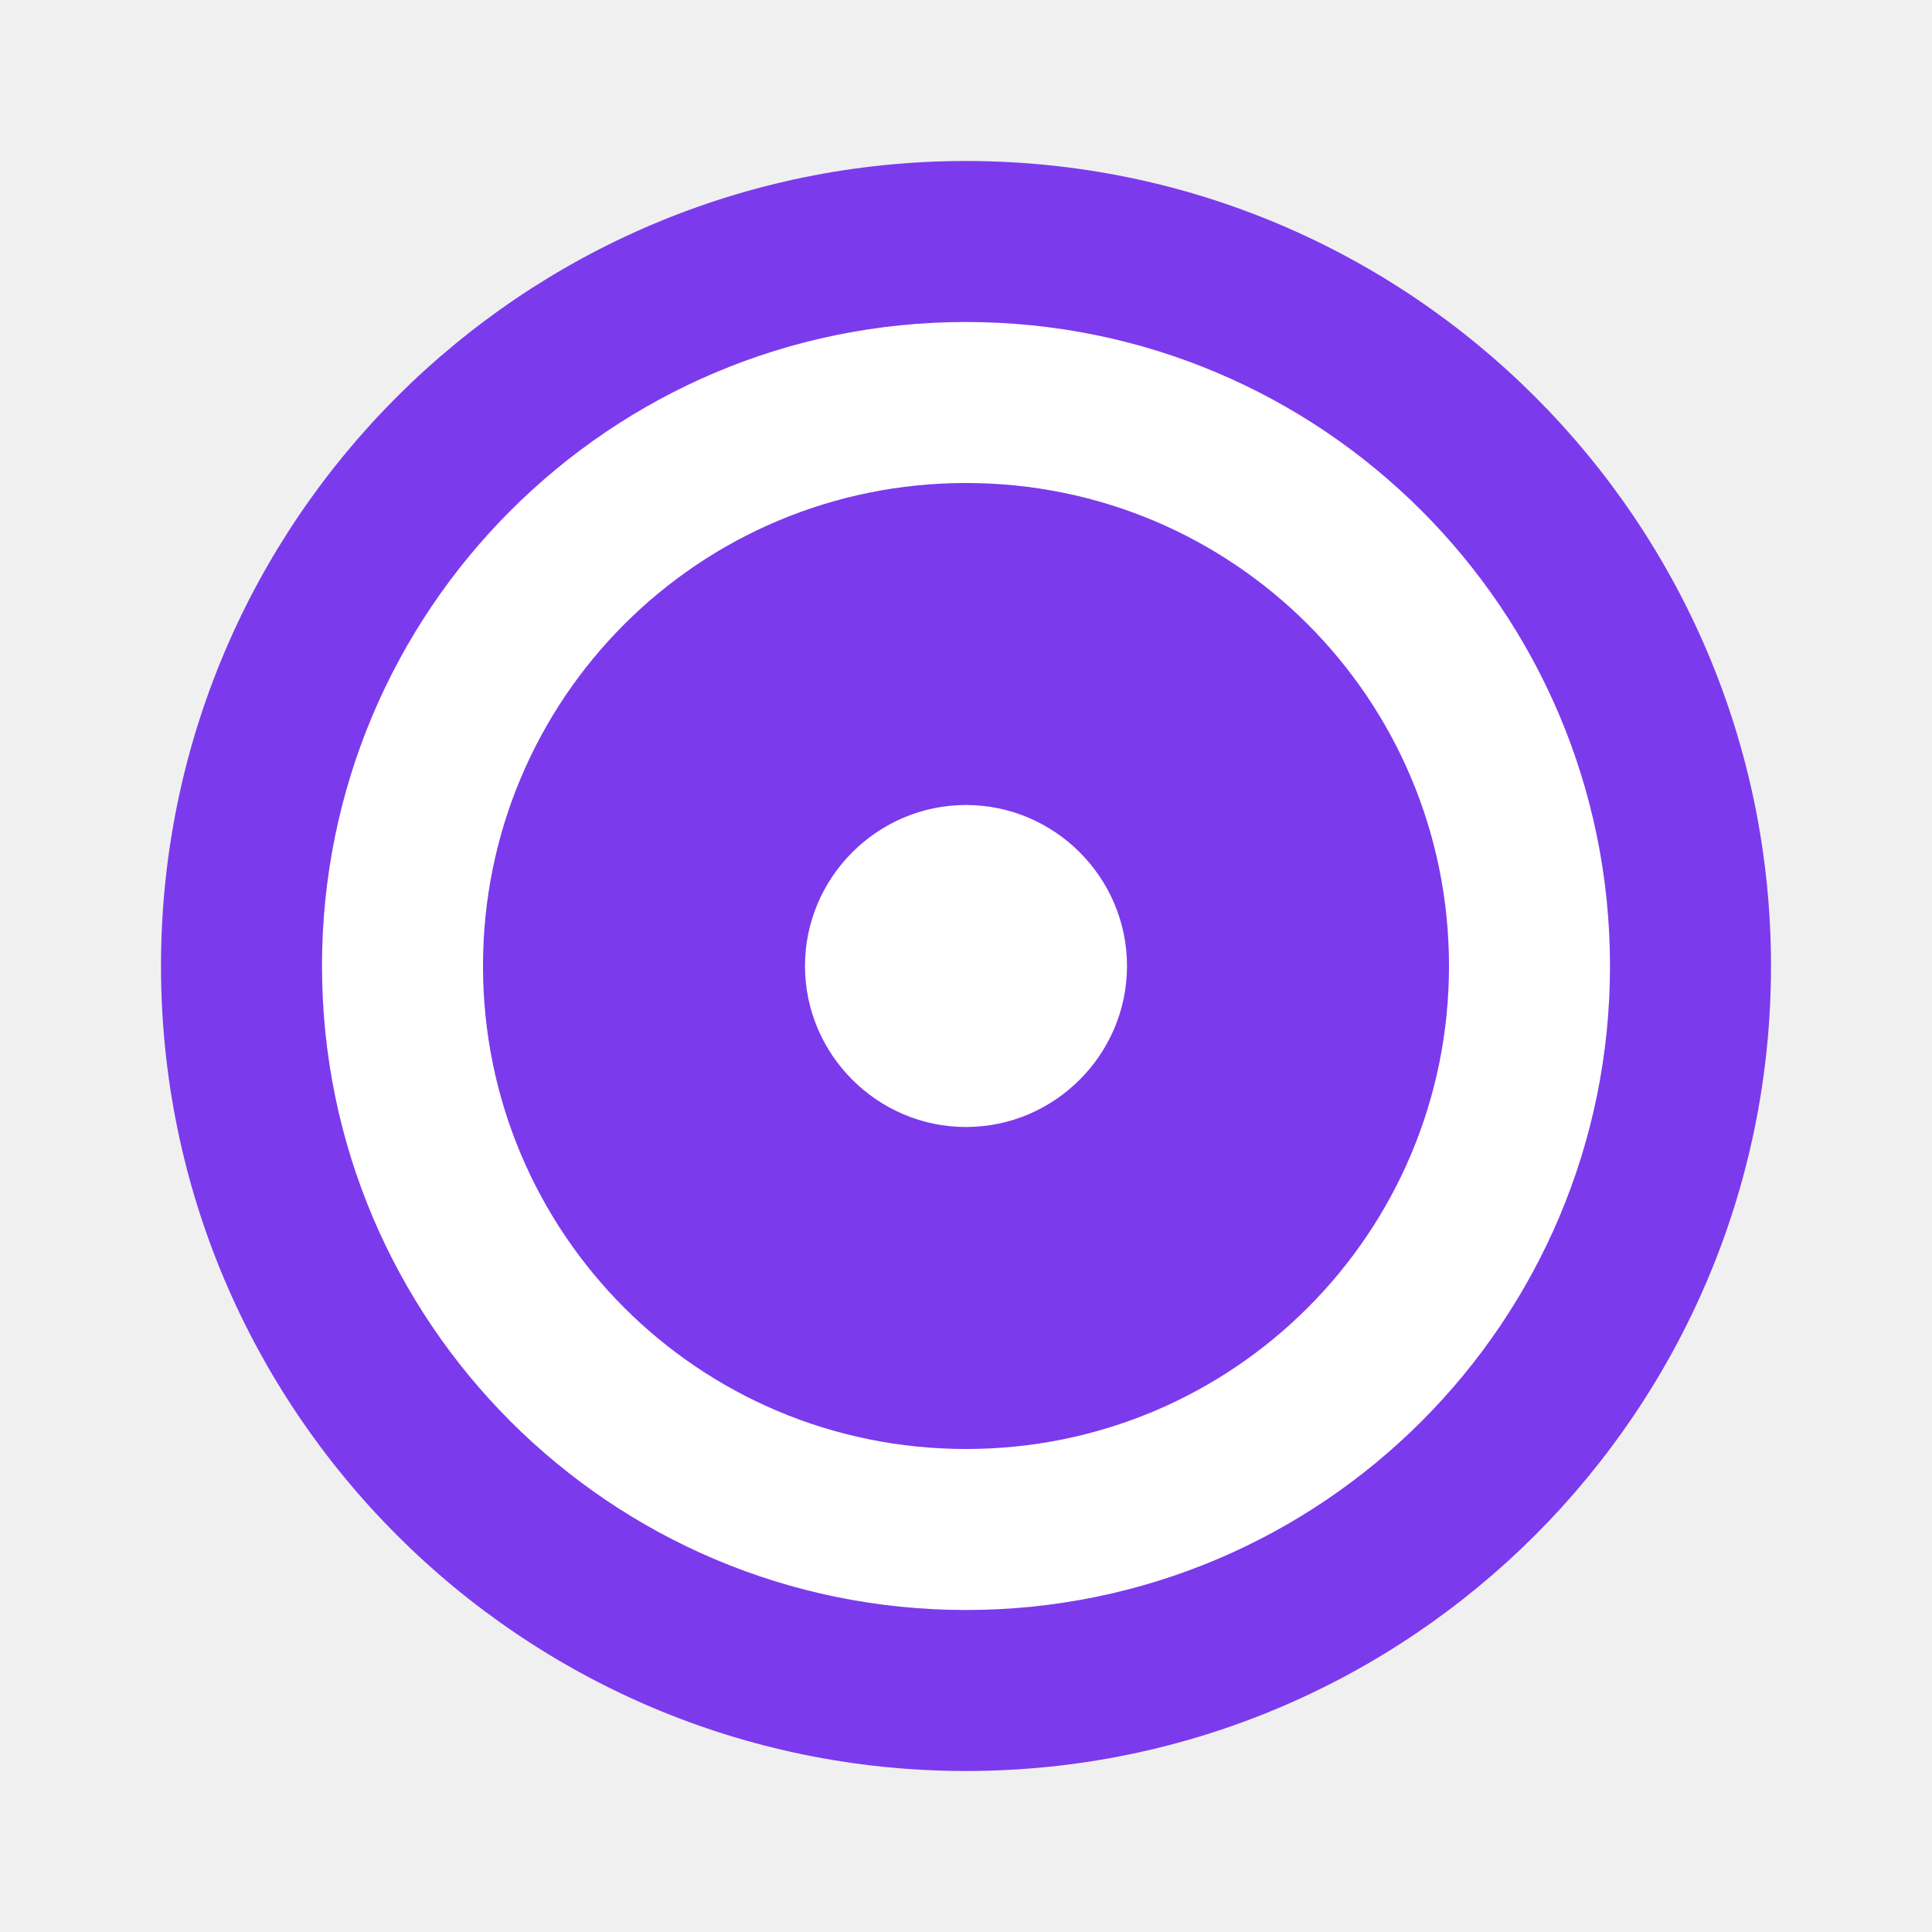
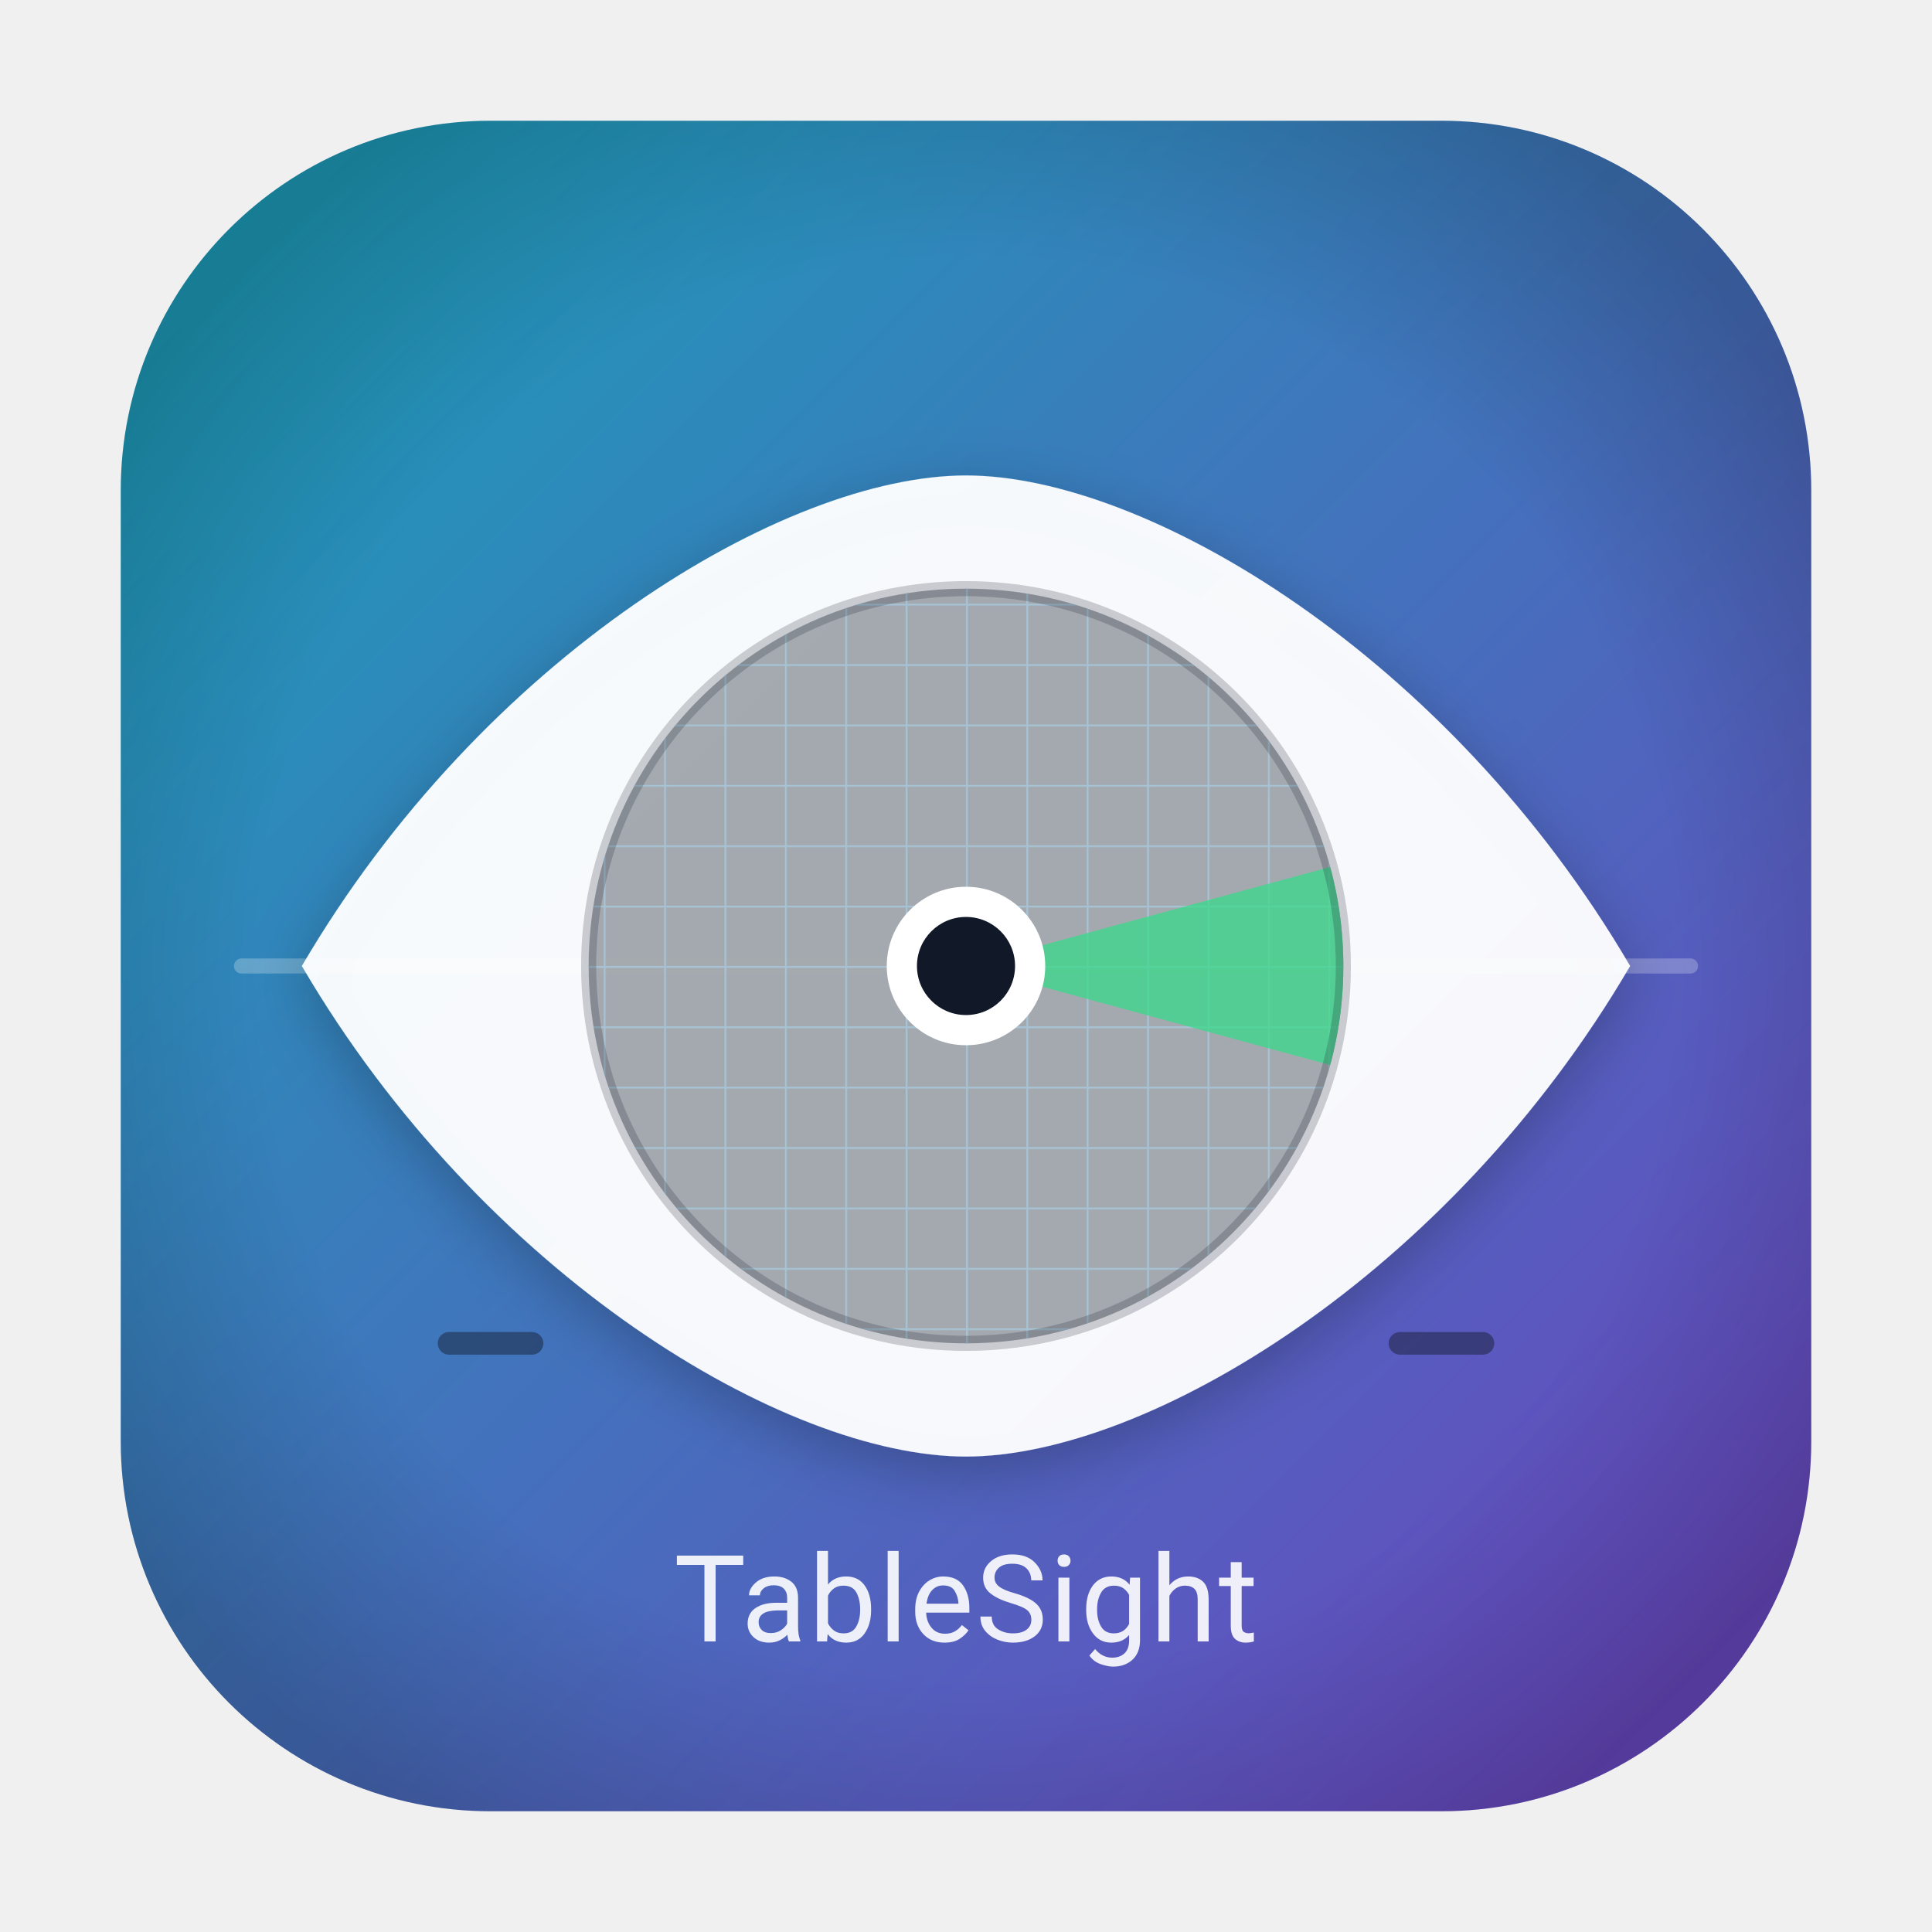
- <svg xmlns="http://www.w3.org/2000/svg" width="48" height="48" viewBox="0 0 48 48" fill="none">
-   <path d="M24 4C12.96 4 4 12.96 4 24C4 35.04 12.96 44 24 44C35.04 44 44 35.04 44 24C44 12.96 35.04 4 24 4Z" fill="#7C3AED" />
-   <path d="M24 8C15.16 8 8 15.16 8 24C8 32.84 15.16 40 24 40C32.84 40 40 32.84 40 24C40 15.16 32.84 8 24 8Z" fill="white" />
-   <path d="M24 12C17.36 12 12 17.36 12 24C12 30.64 17.36 36 24 36C30.64 36 36 30.64 36 24C36 17.36 30.64 12 24 12Z" fill="#7C3AED" />
-   <path d="M24 20C21.8 20 20 21.8 20 24C20 26.2 21.8 28 24 28C26.2 28 28 26.2 28 24C28 21.8 26.2 20 24 20Z" fill="white" />
+ <svg xmlns="http://www.w3.org/2000/svg" width="1024" height="1024" viewBox="0 0 1024 1024" role="img" aria-label="TableSight logo">
+   <defs>
+     <linearGradient id="bgGrad" x1="0" y1="0" x2="1" y2="1">
+       <stop offset="0%" stop-color="#17a2b8" />
+       <stop offset="100%" stop-color="#6f42c1" />
+     </linearGradient>
+     <pattern id="grid" width="32" height="32" patternUnits="userSpaceOnUse">
+       <path d="M32 0H0M0 32V0" stroke="#BEE3F8" stroke-opacity="0.5" stroke-width="2" />
+     </pattern>
+     <clipPath id="irisClip">
+       <circle cx="512" cy="512" r="200" />
+     </clipPath>
+     <filter id="softShadow" x="-30%" y="-30%" width="160%" height="160%">
+       <feDropShadow dx="0" dy="8" stdDeviation="16" flood-color="#000" flood-opacity="0.25" />
+     </filter>
+     <radialGradient id="fog" cx="50%" cy="50%" r="60%">
+       <stop offset="70%" stop-color="#000" stop-opacity="0" />
+       <stop offset="100%" stop-color="#000" stop-opacity="0.2" />
+     </radialGradient>
+   </defs>
+   <rect x="64" y="64" width="896" height="896" rx="196" fill="url(#bgGrad)" />
+   <path d="M128 512 H896" stroke="#ffffff" stroke-opacity="0.25" stroke-width="8" stroke-linecap="round" />
+   <g filter="url(#softShadow)">
+     <path d="M160 512c96-164 256-260 352-260s256 96 352 260c-96 164-256 260-352 260S256 676 160 512z" fill="#ffffff" fill-opacity="0.95" />
+   </g>
+   <g clip-path="url(#irisClip)">
+     <circle cx="512" cy="512" r="200" fill="url(#grid)" />
+     <circle cx="512" cy="512" r="200" fill="#0b1620" fill-opacity="0.35" />
+     <rect x="312" y="312" width="400" height="400" fill="url(#grid)" />
+     <path d="M512 512 L740 450 A200 200 0 0 1 740 574 Z" fill="#39d98a" fill-opacity="0.75" />
+     <circle cx="512" cy="512" r="42" fill="#ffffff" />
+     <circle cx="512" cy="512" r="26" fill="#111827" />
+   </g>
+   <circle cx="512" cy="512" r="200" fill="none" stroke="#111827" stroke-opacity="0.2" stroke-width="8" />
+   <rect x="64" y="64" width="896" height="896" rx="196" fill="url(#fog)" />
+   <g opacity="0.45">
+     <rect x="232" y="706" width="56" height="12" rx="6" fill="#111827" />
+     <rect x="736" y="706" width="56" height="12" rx="6" fill="#111827" />
+   </g>
+   <g aria-hidden="true">
+     <text x="512" y="870" font-family="system-ui, -apple-system, Segoe UI, Roboto, Ubuntu, Cantarell, 'Helvetica Neue', Arial, 'Noto Sans', 'Liberation Sans', sans-serif" font-size="64" text-anchor="middle" fill="#ffffff" fill-opacity="0.9" style="letter-spacing:1px">TableSight</text>
+   </g>
</svg>
